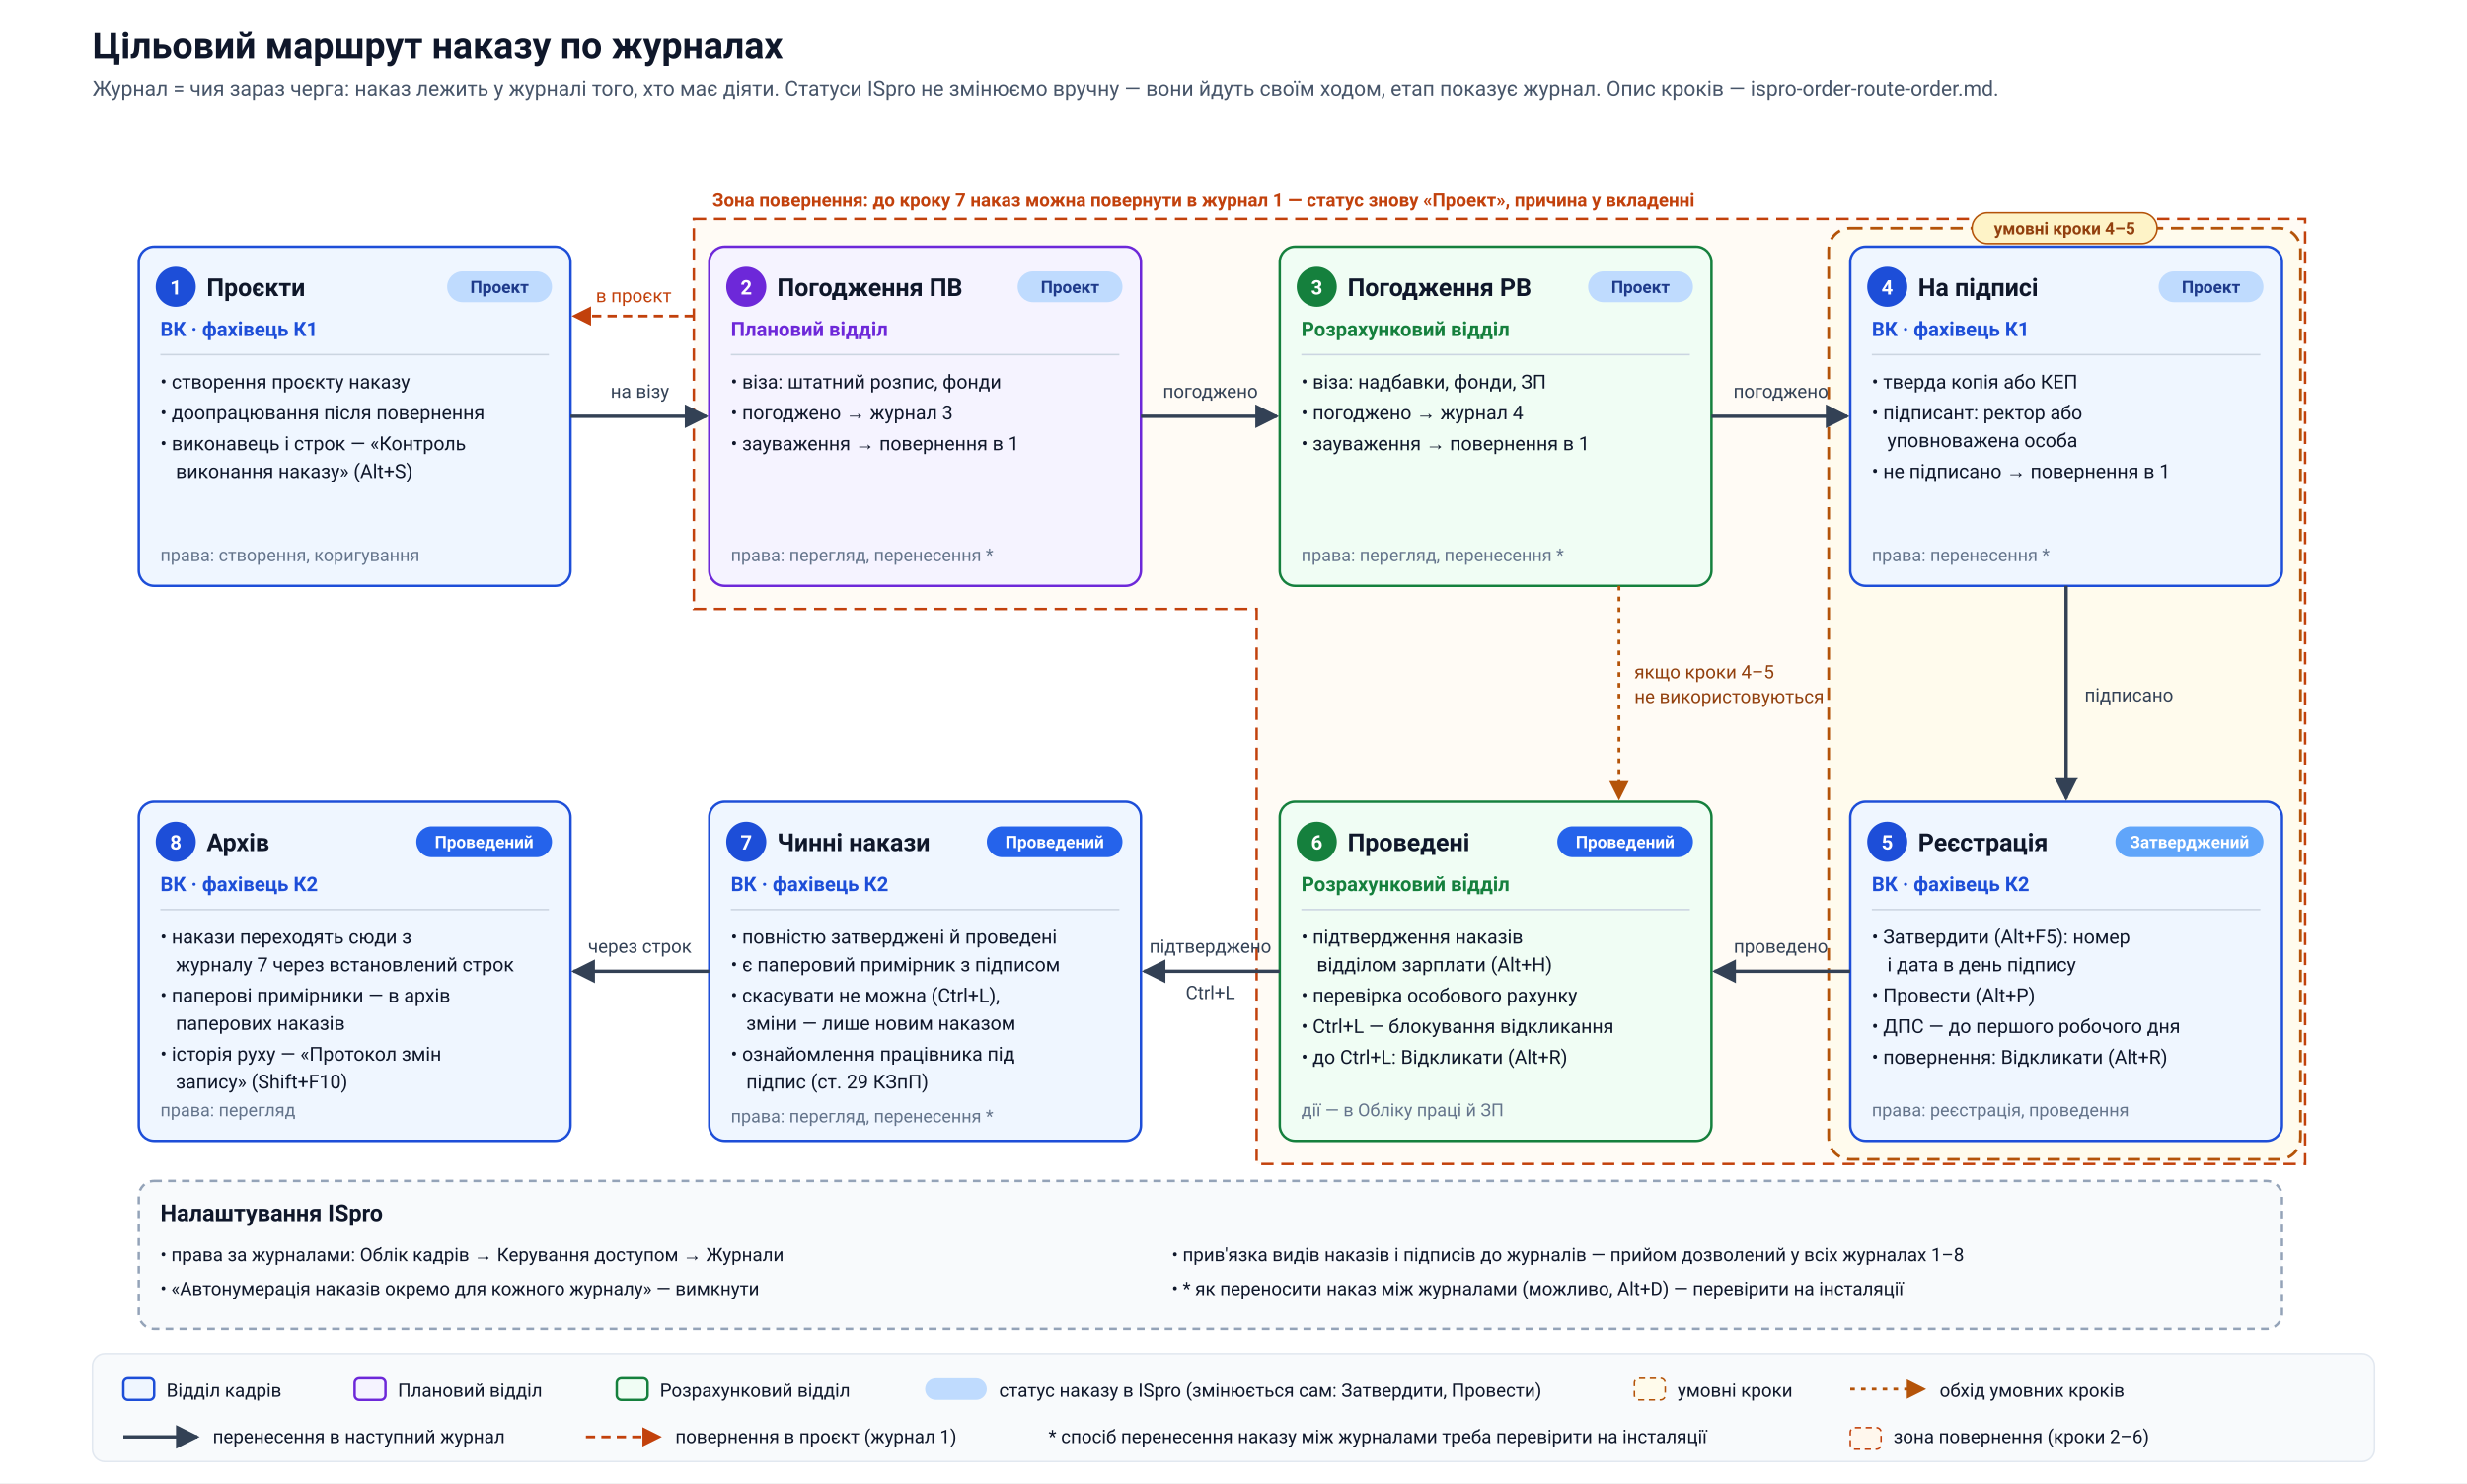
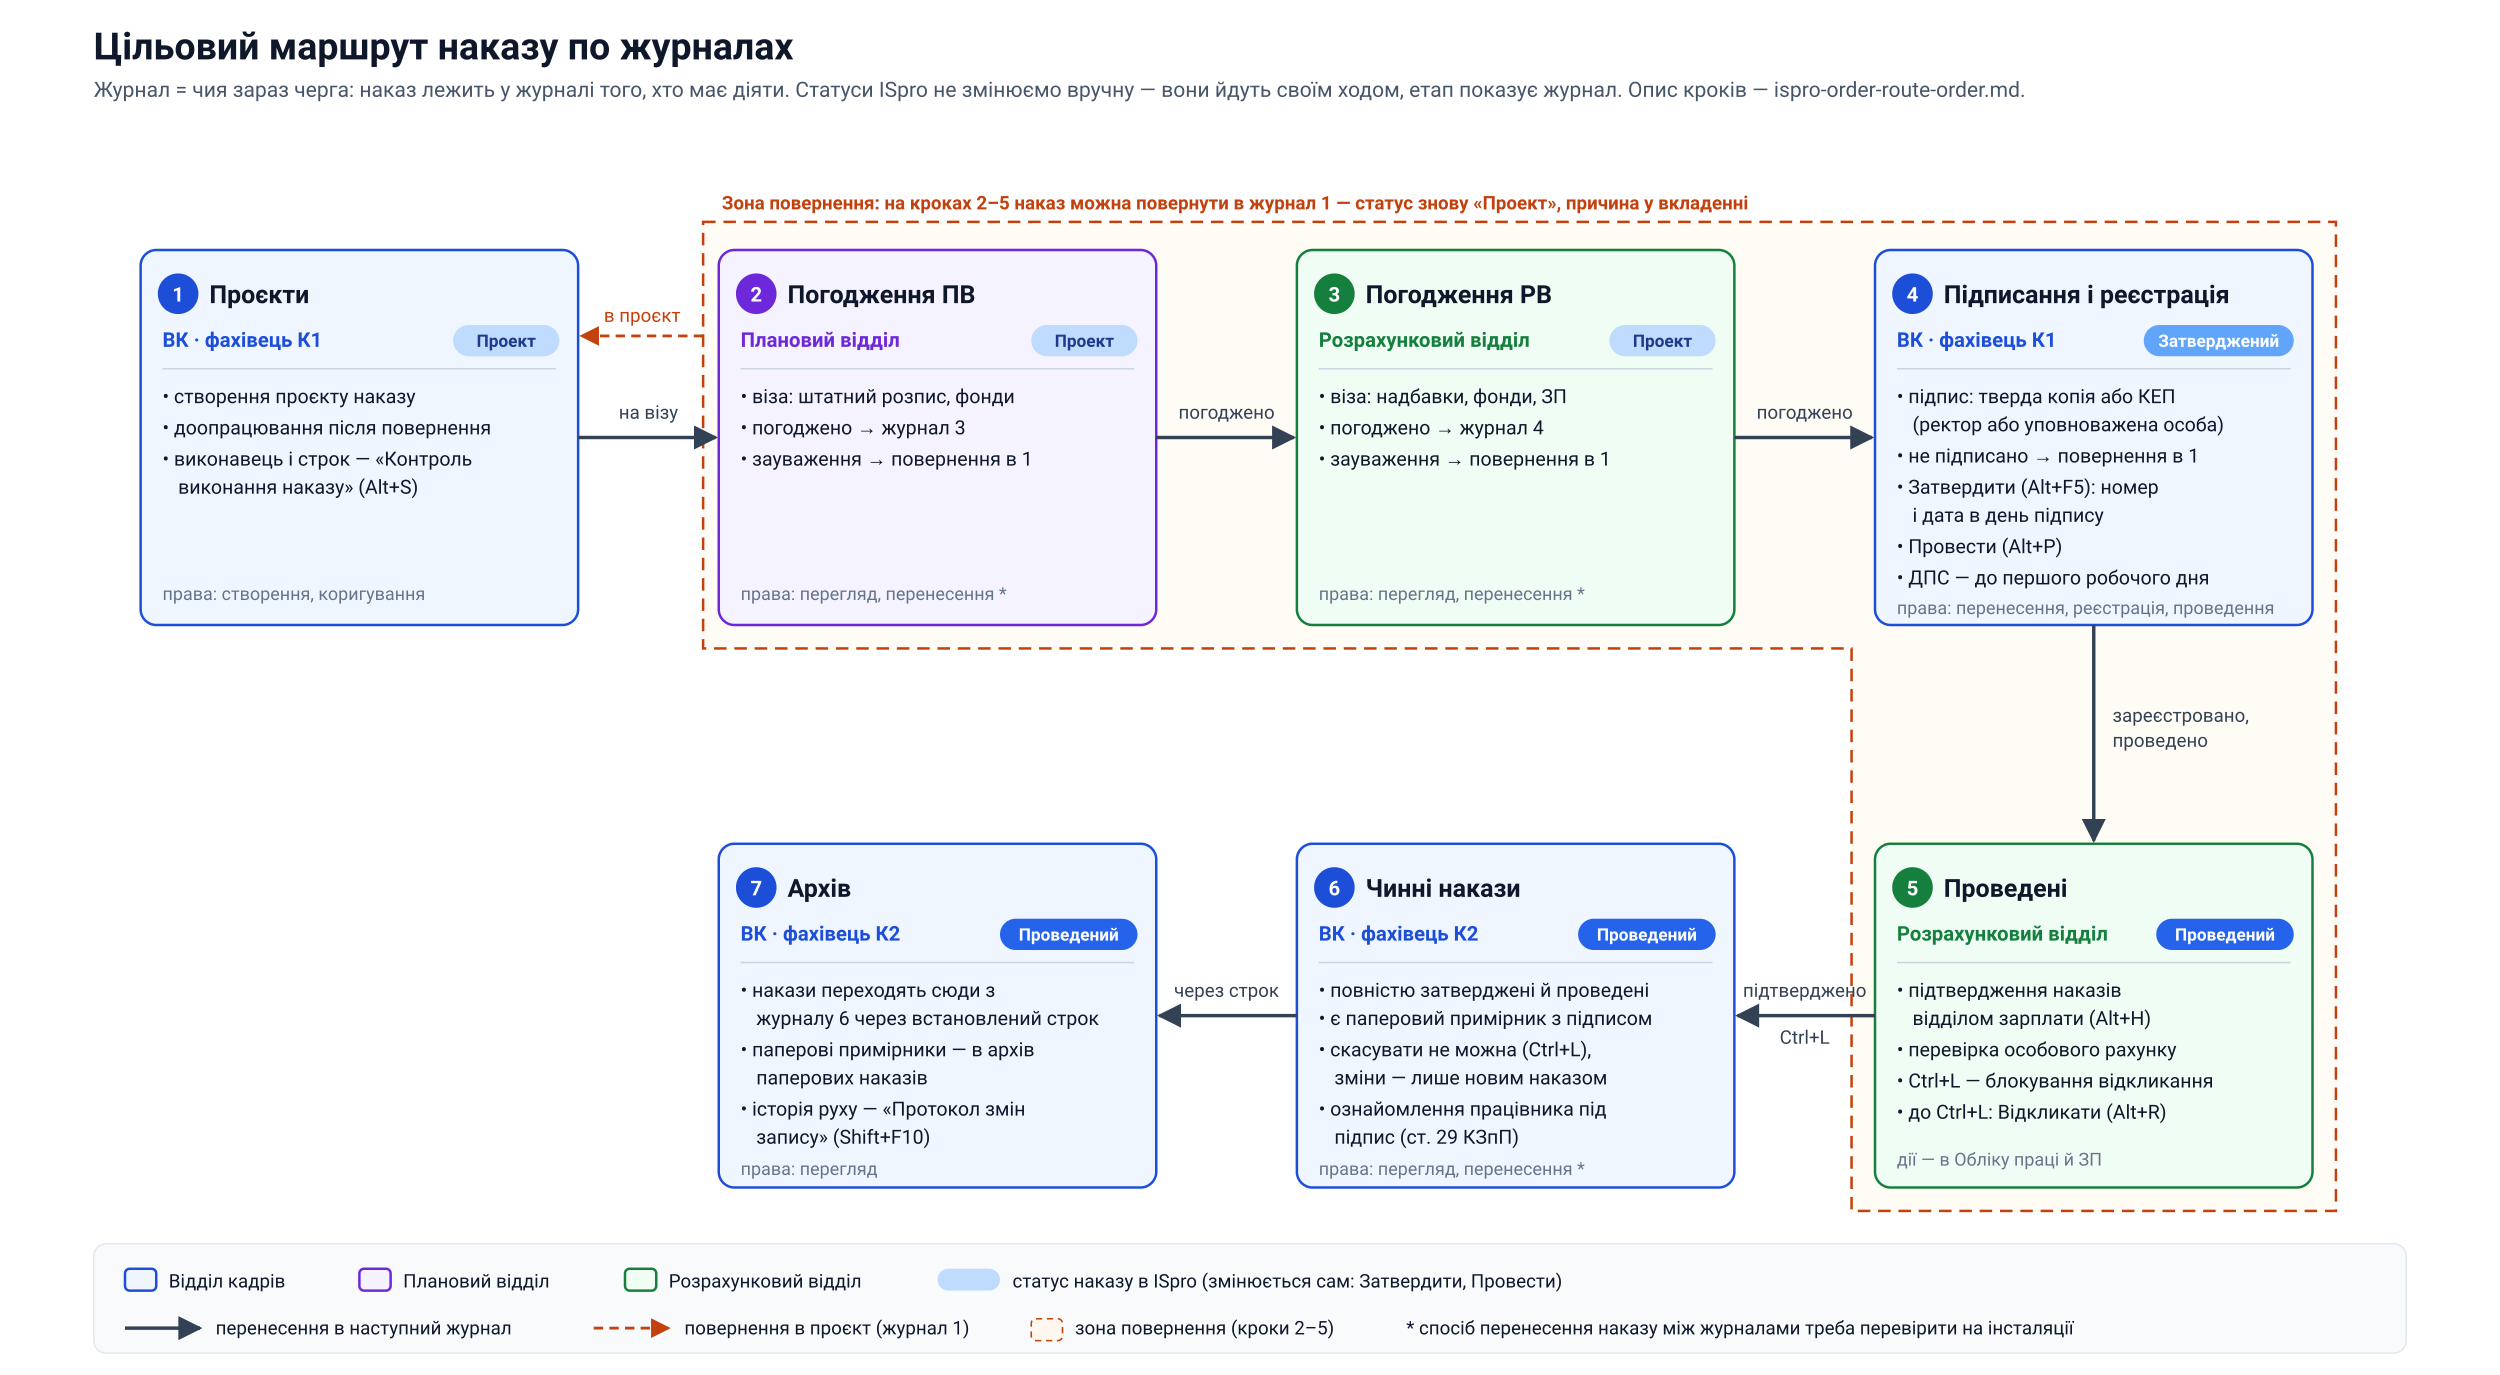
- <svg xmlns="http://www.w3.org/2000/svg" viewBox="0 0 1600 962" width="1600" height="962" role="img" aria-labelledby="title desc">
+ <svg xmlns="http://www.w3.org/2000/svg" viewBox="0 0 1600 880" width="1600" height="880" role="img" aria-labelledby="title desc">
  <defs>
    <marker id="a" viewBox="0 0 10 10" refX="9" refY="5" markerWidth="7" markerHeight="7" orient="auto-start-reverse">
      <path d="M0,0 L10,5 L0,10 z" fill="#334155" />
    </marker>
    <marker id="ao" viewBox="0 0 10 10" refX="9" refY="5" markerWidth="7" markerHeight="7" orient="auto-start-reverse">
      <path d="M0,0 L10,5 L0,10 z" fill="#c2410c" />
-     </marker>
-     <marker id="ay" viewBox="0 0 10 10" refX="9" refY="5" markerWidth="7" markerHeight="7" orient="auto-start-reverse">
-       <path d="M0,0 L10,5 L0,10 z" fill="#b45309" />
    </marker>
    <style>
      text { font-family: 'Segoe UI', Roboto, Arial, sans-serif; fill: #0f172a; }
      .h1 { font-size: 24px; font-weight: 700; }
      .sub { font-size: 13.5px; fill: #475569; }
      .name { font-size: 16px; font-weight: 700; }
      .own { font-size: 13px; font-weight: 600; }
      .li { font-size: 12.5px; }
      .rt { font-size: 11.5px; fill: #64748b; }
      .tl { text-anchor: middle; font-size: 12px; fill: #334155; }
      .ol { text-anchor: middle; font-size: 12px; fill: #c2410c; }
      .pill { text-anchor: middle; font-size: 11px; font-weight: 700; }
      .num { text-anchor: middle; font-size: 13px; font-weight: 700; fill: #ffffff; }
      .m { font-size: 12px; }
      .box { stroke-width: 1.6; }
      .hr { fill: #eff6ff; stroke: #1d4ed8; }
      .pl { fill: #f5f3ff; stroke: #6d28d9; }
      .rv { fill: #f0fdf4; stroke: #15803d; }
      .st { fill: #f8fafc; stroke: #94a3b8; stroke-dasharray: 5 4; }
      .flow { fill: none; stroke: #334155; stroke-width: 2.2; marker-end: url(#a); }
      .back { fill: none; stroke: #c2410c; stroke-width: 1.8; stroke-dasharray: 6 4; marker-end: url(#ao); }
      .div { stroke: #cbd5e1; stroke-width: 1; }
-       .cond { stroke-dasharray: 8 5; }
-       .skip { fill: none; stroke: #b45309; stroke-width: 1.8; stroke-dasharray: 3 4; marker-end: url(#ay); }
-       .cl { font-size: 11px; font-weight: 700; fill: #92400e; text-anchor: middle; }
    </style>
  </defs>
-   <rect width="1600" height="962" fill="#ffffff" />
-   <polygon points="450,142 1495,142 1495,755 815,755 815,395 450,395" fill="#fff7ed" fill-opacity="0.55" stroke="#c2410c" stroke-width="1.6" stroke-dasharray="8 5" />
-   <text x="462" y="134" class="ol" style="text-anchor:start; font-weight:700">Зона повернення: до кроку 7 наказ можна повернути в журнал 1 — статус знову «Проект», причина у вкладенні</text>
-   <rect x="1186" y="148" width="306" height="604" rx="14" fill="#fffbeb" fill-opacity="0.85" stroke="#b45309" stroke-width="1.8" stroke-dasharray="8 5" />
-   <rect x="1279" y="138" width="120" height="20" rx="10" fill="#fef3c7" stroke="#b45309" />
-   <text x="1339" y="152" class="cl">умовні кроки 4–5</text>
+   <rect width="1600" height="880" fill="#ffffff" />
  <text x="60" y="38" class="h1">Цільовий маршрут наказу по журналах</text>
  <text x="60" y="62" class="sub">Журнал = чия зараз черга: наказ лежить у журналі того, хто має діяти. Статуси ISpro не змінюємо вручну — вони йдуть своїм ходом, етап показує журнал. Опис кроків — ispro-order-route-order.md.</text>
-   <rect x="90" y="160" width="280" height="220" rx="10" class="box hr" />
-   <circle cx="114" cy="186" r="13" fill="#1d4ed8" />
-   <text x="114" y="191" class="num">1</text>
-   <text x="134" y="192" class="name">Проєкти</text>
-   <rect x="290" y="176" width="68" height="20" rx="10" fill="#bfdbfe" />
-   <text x="324" y="190" class="pill" style="fill:#1e3a8a">Проект</text>
-   <text x="104" y="218" class="own" style="fill:#1d4ed8">ВК · фахівець К1</text>
-   <line x1="104" y1="230" x2="356" y2="230" class="div" />
+   <polygon points="450,142 1495,142 1495,775 1185,775 1185,415 450,415" fill="#fff7ed" fill-opacity="0.55" stroke="#c2410c" stroke-width="1.6" stroke-dasharray="8 5" />
+   <text x="462" y="134" class="ol" style="text-anchor:start; font-weight:700">Зона повернення: на кроках 2–5 наказ можна повернути в журнал 1 — статус знову «Проект», причина у вкладенні</text>
+   <rect x="90" y="160" width="280" height="240" rx="10" class="box hr" />
+   <circle cx="114" cy="188" r="13" fill="#1d4ed8" />
+   <text x="114" y="193" class="num">1</text>
+   <text x="134" y="194" class="name">Проєкти</text>
+   <text x="104" y="222" class="own" style="fill:#1d4ed8">ВК · фахівець К1</text>
+   <rect x="290" y="208" width="68" height="20" rx="10" fill="#bfdbfe" />
+   <text x="324" y="222" class="pill" style="fill:#1e3a8a">Проект</text>
+   <line x1="104" y1="236" x2="356" y2="236" class="div" />
  <text class="li">
-     <tspan x="104" y="252">• створення проєкту наказу</tspan>
-     <tspan x="104" y="272">• доопрацювання після повернення</tspan>
-     <tspan x="104" y="292">• виконавець і строк — «Контроль</tspan>
-     <tspan x="114" y="310">виконання наказу» (Alt+S)</tspan>
+     <tspan x="104" y="258">• створення проєкту наказу</tspan>
+     <tspan x="104" y="278">• доопрацювання після повернення</tspan>
+     <tspan x="104" y="298">• виконавець і строк — «Контроль</tspan>
+     <tspan x="114" y="316">виконання наказу» (Alt+S)</tspan>
  </text>
-   <text x="104" y="364" class="rt">права: створення, коригування</text>
-   <rect x="460" y="160" width="280" height="220" rx="10" class="box pl" />
-   <circle cx="484" cy="186" r="13" fill="#6d28d9" />
-   <text x="484" y="191" class="num">2</text>
-   <text x="504" y="192" class="name">Погодження ПВ</text>
-   <rect x="660" y="176" width="68" height="20" rx="10" fill="#bfdbfe" />
-   <text x="694" y="190" class="pill" style="fill:#1e3a8a">Проект</text>
-   <text x="474" y="218" class="own" style="fill:#6d28d9">Плановий відділ</text>
-   <line x1="474" y1="230" x2="726" y2="230" class="div" />
+   <text x="104" y="384" class="rt">права: створення, коригування</text>
+   <rect x="460" y="160" width="280" height="240" rx="10" class="box pl" />
+   <circle cx="484" cy="188" r="13" fill="#6d28d9" />
+   <text x="484" y="193" class="num">2</text>
+   <text x="504" y="194" class="name">Погодження ПВ</text>
+   <text x="474" y="222" class="own" style="fill:#6d28d9">Плановий відділ</text>
+   <rect x="660" y="208" width="68" height="20" rx="10" fill="#bfdbfe" />
+   <text x="694" y="222" class="pill" style="fill:#1e3a8a">Проект</text>
+   <line x1="474" y1="236" x2="726" y2="236" class="div" />
  <text class="li">
-     <tspan x="474" y="252">• віза: штатний розпис, фонди</tspan>
-     <tspan x="474" y="272">• погоджено → журнал 3</tspan>
-     <tspan x="474" y="292">• зауваження → повернення в 1</tspan>
+     <tspan x="474" y="258">• віза: штатний розпис, фонди</tspan>
+     <tspan x="474" y="278">• погоджено → журнал 3</tspan>
+     <tspan x="474" y="298">• зауваження → повернення в 1</tspan>
  </text>
-   <text x="474" y="364" class="rt">права: перегляд, перенесення *</text>
-   <rect x="830" y="160" width="280" height="220" rx="10" class="box rv" />
-   <circle cx="854" cy="186" r="13" fill="#15803d" />
-   <text x="854" y="191" class="num">3</text>
-   <text x="874" y="192" class="name">Погодження РВ</text>
-   <rect x="1030" y="176" width="68" height="20" rx="10" fill="#bfdbfe" />
-   <text x="1064" y="190" class="pill" style="fill:#1e3a8a">Проект</text>
-   <text x="844" y="218" class="own" style="fill:#15803d">Розрахунковий відділ</text>
-   <line x1="844" y1="230" x2="1096" y2="230" class="div" />
+   <text x="474" y="384" class="rt">права: перегляд, перенесення *</text>
+   <rect x="830" y="160" width="280" height="240" rx="10" class="box rv" />
+   <circle cx="854" cy="188" r="13" fill="#15803d" />
+   <text x="854" y="193" class="num">3</text>
+   <text x="874" y="194" class="name">Погодження РВ</text>
+   <text x="844" y="222" class="own" style="fill:#15803d">Розрахунковий відділ</text>
+   <rect x="1030" y="208" width="68" height="20" rx="10" fill="#bfdbfe" />
+   <text x="1064" y="222" class="pill" style="fill:#1e3a8a">Проект</text>
+   <line x1="844" y1="236" x2="1096" y2="236" class="div" />
  <text class="li">
-     <tspan x="844" y="252">• віза: надбавки, фонди, ЗП</tspan>
-     <tspan x="844" y="272">• погоджено → журнал 4</tspan>
-     <tspan x="844" y="292">• зауваження → повернення в 1</tspan>
+     <tspan x="844" y="258">• віза: надбавки, фонди, ЗП</tspan>
+     <tspan x="844" y="278">• погоджено → журнал 4</tspan>
+     <tspan x="844" y="298">• зауваження → повернення в 1</tspan>
  </text>
-   <text x="844" y="364" class="rt">права: перегляд, перенесення *</text>
-   <rect x="1200" y="160" width="280" height="220" rx="10" class="box hr" />
-   <circle cx="1224" cy="186" r="13" fill="#1d4ed8" />
-   <text x="1224" y="191" class="num">4</text>
-   <text x="1244" y="192" class="name">На підписі</text>
-   <rect x="1400" y="176" width="68" height="20" rx="10" fill="#bfdbfe" />
-   <text x="1434" y="190" class="pill" style="fill:#1e3a8a">Проект</text>
-   <text x="1214" y="218" class="own" style="fill:#1d4ed8">ВК · фахівець К1</text>
-   <line x1="1214" y1="230" x2="1466" y2="230" class="div" />
+   <text x="844" y="384" class="rt">права: перегляд, перенесення *</text>
+   <rect x="1200" y="160" width="280" height="240" rx="10" class="box hr" />
+   <circle cx="1224" cy="188" r="13" fill="#1d4ed8" />
+   <text x="1224" y="193" class="num">4</text>
+   <text x="1244" y="194" class="name">Підписання і реєстрація</text>
+   <text x="1214" y="222" class="own" style="fill:#1d4ed8">ВК · фахівець К1</text>
+   <rect x="1372" y="208" width="96" height="20" rx="10" fill="#60a5fa" />
+   <text x="1420" y="222" class="pill" style="fill:#ffffff">Затверджений</text>
+   <line x1="1214" y1="236" x2="1466" y2="236" class="div" />
  <text class="li">
-     <tspan x="1214" y="252">• тверда копія або КЕП</tspan>
-     <tspan x="1214" y="272">• підписант: ректор або</tspan>
-     <tspan x="1224" y="290">уповноважена особа</tspan>
-     <tspan x="1214" y="310">• не підписано → повернення в 1</tspan>
+     <tspan x="1214" y="258">• підпис: тверда копія або КЕП</tspan>
+     <tspan x="1224" y="276">(ректор або уповноважена особа)</tspan>
+     <tspan x="1214" y="296">• не підписано → повернення в 1</tspan>
+     <tspan x="1214" y="316">• Затвердити (Alt+F5): номер</tspan>
+     <tspan x="1224" y="334">і дата в день підпису</tspan>
+     <tspan x="1214" y="354">• Провести (Alt+P)</tspan>
+     <tspan x="1214" y="374">• ДПС — до першого робочого дня</tspan>
  </text>
-   <text x="1214" y="364" class="rt">права: перенесення *</text>
-   <rect x="1200" y="520" width="280" height="220" rx="10" class="box hr" />
-   <circle cx="1224" cy="546" r="13" fill="#1d4ed8" />
-   <text x="1224" y="551" class="num">5</text>
-   <text x="1244" y="552" class="name">Реєстрація</text>
-   <rect x="1372" y="536" width="96" height="20" rx="10" fill="#60a5fa" />
-   <text x="1420" y="550" class="pill" style="fill:#ffffff">Затверджений</text>
-   <text x="1214" y="578" class="own" style="fill:#1d4ed8">ВК · фахівець К2</text>
-   <line x1="1214" y1="590" x2="1466" y2="590" class="div" />
+   <text x="1214" y="393" class="rt">права: перенесення, реєстрація, проведення</text>
+   <rect x="1200" y="540" width="280" height="220" rx="10" class="box rv" />
+   <circle cx="1224" cy="568" r="13" fill="#15803d" />
+   <text x="1224" y="573" class="num">5</text>
+   <text x="1244" y="574" class="name">Проведені</text>
+   <text x="1214" y="602" class="own" style="fill:#15803d">Розрахунковий відділ</text>
+   <rect x="1380" y="588" width="88" height="20" rx="10" fill="#2563eb" />
+   <text x="1424" y="602" class="pill" style="fill:#ffffff">Проведений</text>
+   <line x1="1214" y1="616" x2="1466" y2="616" class="div" />
  <text class="li">
-     <tspan x="1214" y="612">• Затвердити (Alt+F5): номер</tspan>
-     <tspan x="1224" y="630">і дата в день підпису</tspan>
-     <tspan x="1214" y="650">• Провести (Alt+P)</tspan>
-     <tspan x="1214" y="670">• ДПС — до першого робочого дня</tspan>
-     <tspan x="1214" y="690">• повернення: Відкликати (Alt+R)</tspan>
+     <tspan x="1214" y="638">• підтвердження наказів</tspan>
+     <tspan x="1224" y="656">відділом зарплати (Alt+Н)</tspan>
+     <tspan x="1214" y="676">• перевірка особового рахунку</tspan>
+     <tspan x="1214" y="696">• Ctrl+L — блокування відкликання</tspan>
+     <tspan x="1214" y="716">• до Ctrl+L: Відкликати (Alt+R)</tspan>
  </text>
-   <text x="1214" y="724" class="rt">права: реєстрація, проведення</text>
-   <rect x="830" y="520" width="280" height="220" rx="10" class="box rv" />
-   <circle cx="854" cy="546" r="13" fill="#15803d" />
-   <text x="854" y="551" class="num">6</text>
-   <text x="874" y="552" class="name">Проведені</text>
-   <rect x="1010" y="536" width="88" height="20" rx="10" fill="#2563eb" />
-   <text x="1054" y="550" class="pill" style="fill:#ffffff">Проведений</text>
-   <text x="844" y="578" class="own" style="fill:#15803d">Розрахунковий відділ</text>
-   <line x1="844" y1="590" x2="1096" y2="590" class="div" />
+   <text x="1214" y="746" class="rt">дії — в Обліку праці й ЗП</text>
+   <rect x="830" y="540" width="280" height="220" rx="10" class="box hr" />
+   <circle cx="854" cy="568" r="13" fill="#1d4ed8" />
+   <text x="854" y="573" class="num">6</text>
+   <text x="874" y="574" class="name">Чинні накази</text>
+   <text x="844" y="602" class="own" style="fill:#1d4ed8">ВК · фахівець К2</text>
+   <rect x="1010" y="588" width="88" height="20" rx="10" fill="#2563eb" />
+   <text x="1054" y="602" class="pill" style="fill:#ffffff">Проведений</text>
+   <line x1="844" y1="616" x2="1096" y2="616" class="div" />
  <text class="li">
-     <tspan x="844" y="612">• підтвердження наказів</tspan>
-     <tspan x="854" y="630">відділом зарплати (Alt+Н)</tspan>
-     <tspan x="844" y="650">• перевірка особового рахунку</tspan>
-     <tspan x="844" y="670">• Ctrl+L — блокування відкликання</tspan>
-     <tspan x="844" y="690">• до Ctrl+L: Відкликати (Alt+R)</tspan>
+     <tspan x="844" y="638">• повністю затверджені й проведені</tspan>
+     <tspan x="844" y="656">• є паперовий примірник з підписом</tspan>
+     <tspan x="844" y="676">• скасувати не можна (Ctrl+L),</tspan>
+     <tspan x="854" y="694">зміни — лише новим наказом</tspan>
+     <tspan x="844" y="714">• ознайомлення працівника під</tspan>
+     <tspan x="854" y="732">підпис (ст. 29 КЗпП)</tspan>
  </text>
-   <text x="844" y="724" class="rt">дії — в Обліку праці й ЗП</text>
-   <rect x="460" y="520" width="280" height="220" rx="10" class="box hr" />
-   <circle cx="484" cy="546" r="13" fill="#1d4ed8" />
-   <text x="484" y="551" class="num">7</text>
-   <text x="504" y="552" class="name">Чинні накази</text>
-   <rect x="640" y="536" width="88" height="20" rx="10" fill="#2563eb" />
-   <text x="684" y="550" class="pill" style="fill:#ffffff">Проведений</text>
-   <text x="474" y="578" class="own" style="fill:#1d4ed8">ВК · фахівець К2</text>
-   <line x1="474" y1="590" x2="726" y2="590" class="div" />
+   <text x="844" y="752" class="rt">права: перегляд, перенесення *</text>
+   <rect x="460" y="540" width="280" height="220" rx="10" class="box hr" />
+   <circle cx="484" cy="568" r="13" fill="#1d4ed8" />
+   <text x="484" y="573" class="num">7</text>
+   <text x="504" y="574" class="name">Архів</text>
+   <text x="474" y="602" class="own" style="fill:#1d4ed8">ВК · фахівець К2</text>
+   <rect x="640" y="588" width="88" height="20" rx="10" fill="#2563eb" />
+   <text x="684" y="602" class="pill" style="fill:#ffffff">Проведений</text>
+   <line x1="474" y1="616" x2="726" y2="616" class="div" />
  <text class="li">
-     <tspan x="474" y="612">• повністю затверджені й проведені</tspan>
-     <tspan x="474" y="630">• є паперовий примірник з підписом</tspan>
-     <tspan x="474" y="650">• скасувати не можна (Ctrl+L),</tspan>
-     <tspan x="484" y="668">зміни — лише новим наказом</tspan>
-     <tspan x="474" y="688">• ознайомлення працівника під</tspan>
-     <tspan x="484" y="706">підпис (ст. 29 КЗпП)</tspan>
+     <tspan x="474" y="638">• накази переходять сюди з</tspan>
+     <tspan x="484" y="656">журналу 6 через встановлений строк</tspan>
+     <tspan x="474" y="676">• паперові примірники — в архів</tspan>
+     <tspan x="484" y="694">паперових наказів</tspan>
+     <tspan x="474" y="714">• історія руху — «Протокол змін</tspan>
+     <tspan x="484" y="732">запису» (Shift+F10)</tspan>
  </text>
-   <text x="474" y="728" class="rt">права: перегляд, перенесення *</text>
-   <rect x="90" y="520" width="280" height="220" rx="10" class="box hr" />
-   <circle cx="114" cy="546" r="13" fill="#1d4ed8" />
-   <text x="114" y="551" class="num">8</text>
-   <text x="134" y="552" class="name">Архів</text>
-   <rect x="270" y="536" width="88" height="20" rx="10" fill="#2563eb" />
-   <text x="314" y="550" class="pill" style="fill:#ffffff">Проведений</text>
-   <text x="104" y="578" class="own" style="fill:#1d4ed8">ВК · фахівець К2</text>
-   <line x1="104" y1="590" x2="356" y2="590" class="div" />
-   <text class="li">
-     <tspan x="104" y="612">• накази переходять сюди з</tspan>
-     <tspan x="114" y="630">журналу 7 через встановлений строк</tspan>
-     <tspan x="104" y="650">• паперові примірники — в архів</tspan>
-     <tspan x="114" y="668">паперових наказів</tspan>
-     <tspan x="104" y="688">• історія руху — «Протокол змін</tspan>
-     <tspan x="114" y="706">запису» (Shift+F10)</tspan>
-   </text>
-   <text x="104" y="724" class="rt">права: перегляд</text>
-   <path d="M370,270 L458,270" class="flow" />
-   <text x="415" y="258" class="tl">на візу</text>
-   <path d="M740,270 L828,270" class="flow" />
-   <text x="785" y="258" class="tl">погоджено</text>
-   <path d="M1110,270 L1198,270" class="flow" />
-   <text x="1155" y="258" class="tl">погоджено</text>
-   <path d="M1340,380 L1340,518" class="flow" />
-   <text x="1352" y="455" class="tl" style="text-anchor:start">підписано</text>
-   <path d="M1200,630 L1112,630" class="flow" />
-   <text x="1155" y="618" class="tl">проведено</text>
-   <path d="M830,630 L742,630" class="flow" />
-   <text x="785" y="618" class="tl">підтверджено</text>
-   <text x="785" y="648" class="tl">Ctrl+L</text>
-   <path d="M460,630 L372,630" class="flow" />
-   <text x="415" y="618" class="tl">через строк</text>
-   <path d="M450,205 L372,205" class="back" />
-   <text x="411" y="196" class="ol">в проєкт</text>
-   <path d="M1050,380 L1050,518" class="skip" />
-   <text x="1060" y="440" style="font-size:12px; fill:#92400e">якщо кроки 4–5</text>
-   <text x="1060" y="456" style="font-size:12px; fill:#92400e">не використовуються</text>
-   <rect x="90" y="766" width="1390" height="96" rx="10" class="box st" />
-   <text x="104" y="792" class="name" style="font-size:15px">Налаштування ISpro</text>
-   <text class="li" style="font-size:12px">
-     <tspan x="104" y="818">• права за журналами: Облік кадрів → Керування доступом → Журнали</tspan>
-     <tspan x="104" y="840">• «Автонумерація наказів окремо для кожного журналу» — вимкнути</tspan>
-   </text>
-   <text class="li" style="font-size:12px">
-     <tspan x="760" y="818">• прив'язка видів наказів і підписів до журналів — прийом дозволений у всіх журналах 1–8</tspan>
-     <tspan x="760" y="840">• * як переносити наказ між журналами (можливо, Alt+D) — перевірити на інсталяції</tspan>
-   </text>
-   <rect x="60" y="878" width="1480" height="70" rx="8" fill="#f8fafc" stroke="#e2e8f0" />
-   <rect x="80" y="894" width="20" height="14" rx="3" class="box hr" />
-   <text x="108" y="906" class="m">Відділ кадрів</text>
-   <rect x="230" y="894" width="20" height="14" rx="3" class="box pl" />
-   <text x="258" y="906" class="m">Плановий відділ</text>
-   <rect x="400" y="894" width="20" height="14" rx="3" class="box rv" />
-   <text x="428" y="906" class="m">Розрахунковий відділ</text>
-   <rect x="600" y="894" width="40" height="14" rx="7" fill="#bfdbfe" />
-   <text x="648" y="906" class="m">статус наказу в ISpro (змінюється сам: Затвердити, Провести)</text>
-   <rect x="1060" y="894" width="20" height="14" rx="3" fill="#fffbeb" stroke="#b45309" stroke-dasharray="4 3" />
-   <text x="1088" y="906" class="m">умовні кроки</text>
-   <path d="M1200,901 L1248,901" class="skip" />
-   <text x="1258" y="906" class="m">обхід умовних кроків</text>
-   <path d="M80,932 L128,932" class="flow" />
-   <text x="138" y="936" class="m">перенесення в наступний журнал</text>
-   <path d="M380,932 L428,932" class="back" />
-   <text x="438" y="936" class="m">повернення в проєкт (журнал 1)</text>
-   <rect x="1200" y="926" width="20" height="14" rx="3" fill="#fff7ed" stroke="#c2410c" stroke-dasharray="4 3" />
-   <text x="1228" y="936" class="m">зона повернення (кроки 2–6)</text>
-   <text x="680" y="936" class="m">* спосіб перенесення наказу між журналами треба перевірити на інсталяції</text>
+   <text x="474" y="752" class="rt">права: перегляд</text>
+   <path d="M370,280 L458,280" class="flow" />
+   <text x="415" y="268" class="tl">на візу</text>
+   <path d="M740,280 L828,280" class="flow" />
+   <text x="785" y="268" class="tl">погоджено</text>
+   <path d="M1110,280 L1198,280" class="flow" />
+   <text x="1155" y="268" class="tl">погоджено</text>
+   <path d="M1340,400 L1340,538" class="flow" />
+   <text x="1352" y="462" class="tl" style="text-anchor:start">зареєстровано,</text>
+   <text x="1352" y="478" class="tl" style="text-anchor:start">проведено</text>
+   <path d="M1200,650 L1112,650" class="flow" />
+   <text x="1155" y="638" class="tl">підтверджено</text>
+   <text x="1155" y="668" class="tl">Ctrl+L</text>
+   <path d="M830,650 L742,650" class="flow" />
+   <text x="785" y="638" class="tl">через строк</text>
+   <path d="M450,215 L372,215" class="back" />
+   <text x="411" y="206" class="ol">в проєкт</text>
+   <rect x="60" y="796" width="1480" height="70" rx="8" fill="#f8fafc" stroke="#e2e8f0" />
+   <rect x="80" y="812" width="20" height="14" rx="3" class="box hr" />
+   <text x="108" y="824" class="m">Відділ кадрів</text>
+   <rect x="230" y="812" width="20" height="14" rx="3" class="box pl" />
+   <text x="258" y="824" class="m">Плановий відділ</text>
+   <rect x="400" y="812" width="20" height="14" rx="3" class="box rv" />
+   <text x="428" y="824" class="m">Розрахунковий відділ</text>
+   <rect x="600" y="812" width="40" height="14" rx="7" fill="#bfdbfe" />
+   <text x="648" y="824" class="m">статус наказу в ISpro (змінюється сам: Затвердити, Провести)</text>
+   <path d="M80,850 L128,850" class="flow" />
+   <text x="138" y="854" class="m">перенесення в наступний журнал</text>
+   <path d="M380,850 L428,850" class="back" />
+   <text x="438" y="854" class="m">повернення в проєкт (журнал 1)</text>
+   <rect x="660" y="844" width="20" height="14" rx="3" fill="#fff7ed" stroke="#c2410c" stroke-dasharray="4 3" />
+   <text x="688" y="854" class="m">зона повернення (кроки 2–5)</text>
+   <text x="900" y="854" class="m">* спосіб перенесення наказу між журналами треба перевірити на інсталяції</text>
</svg>
